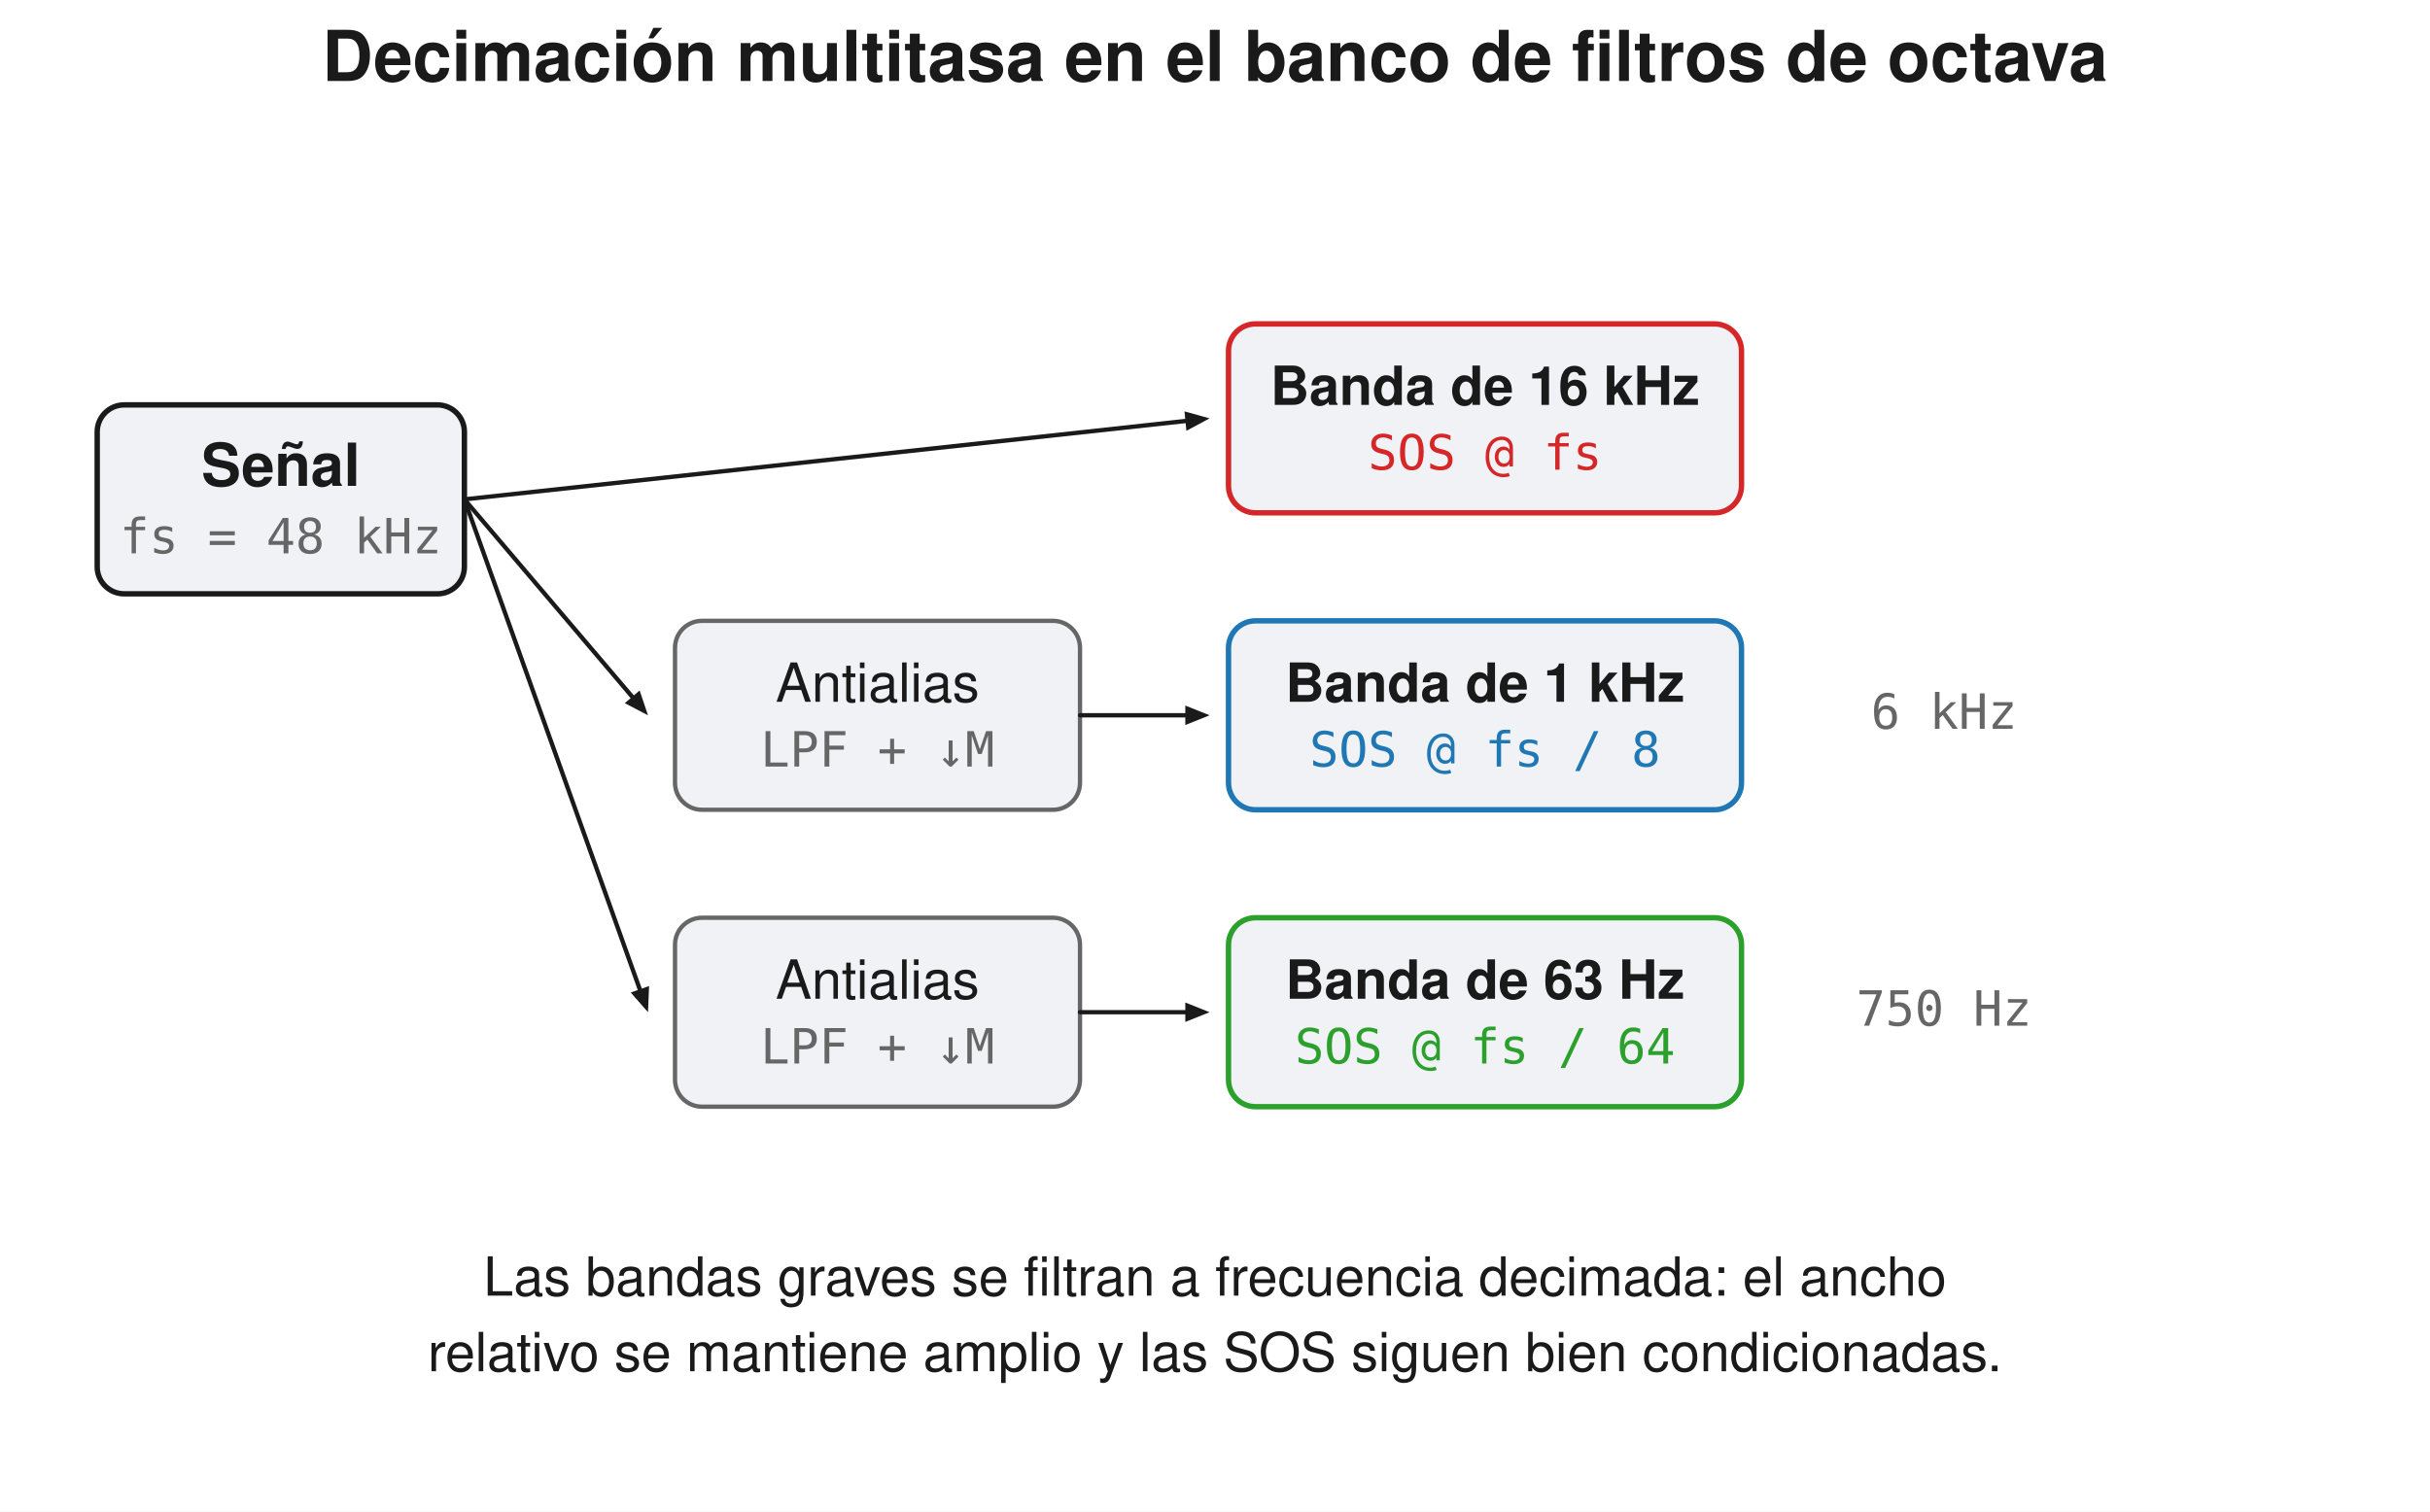
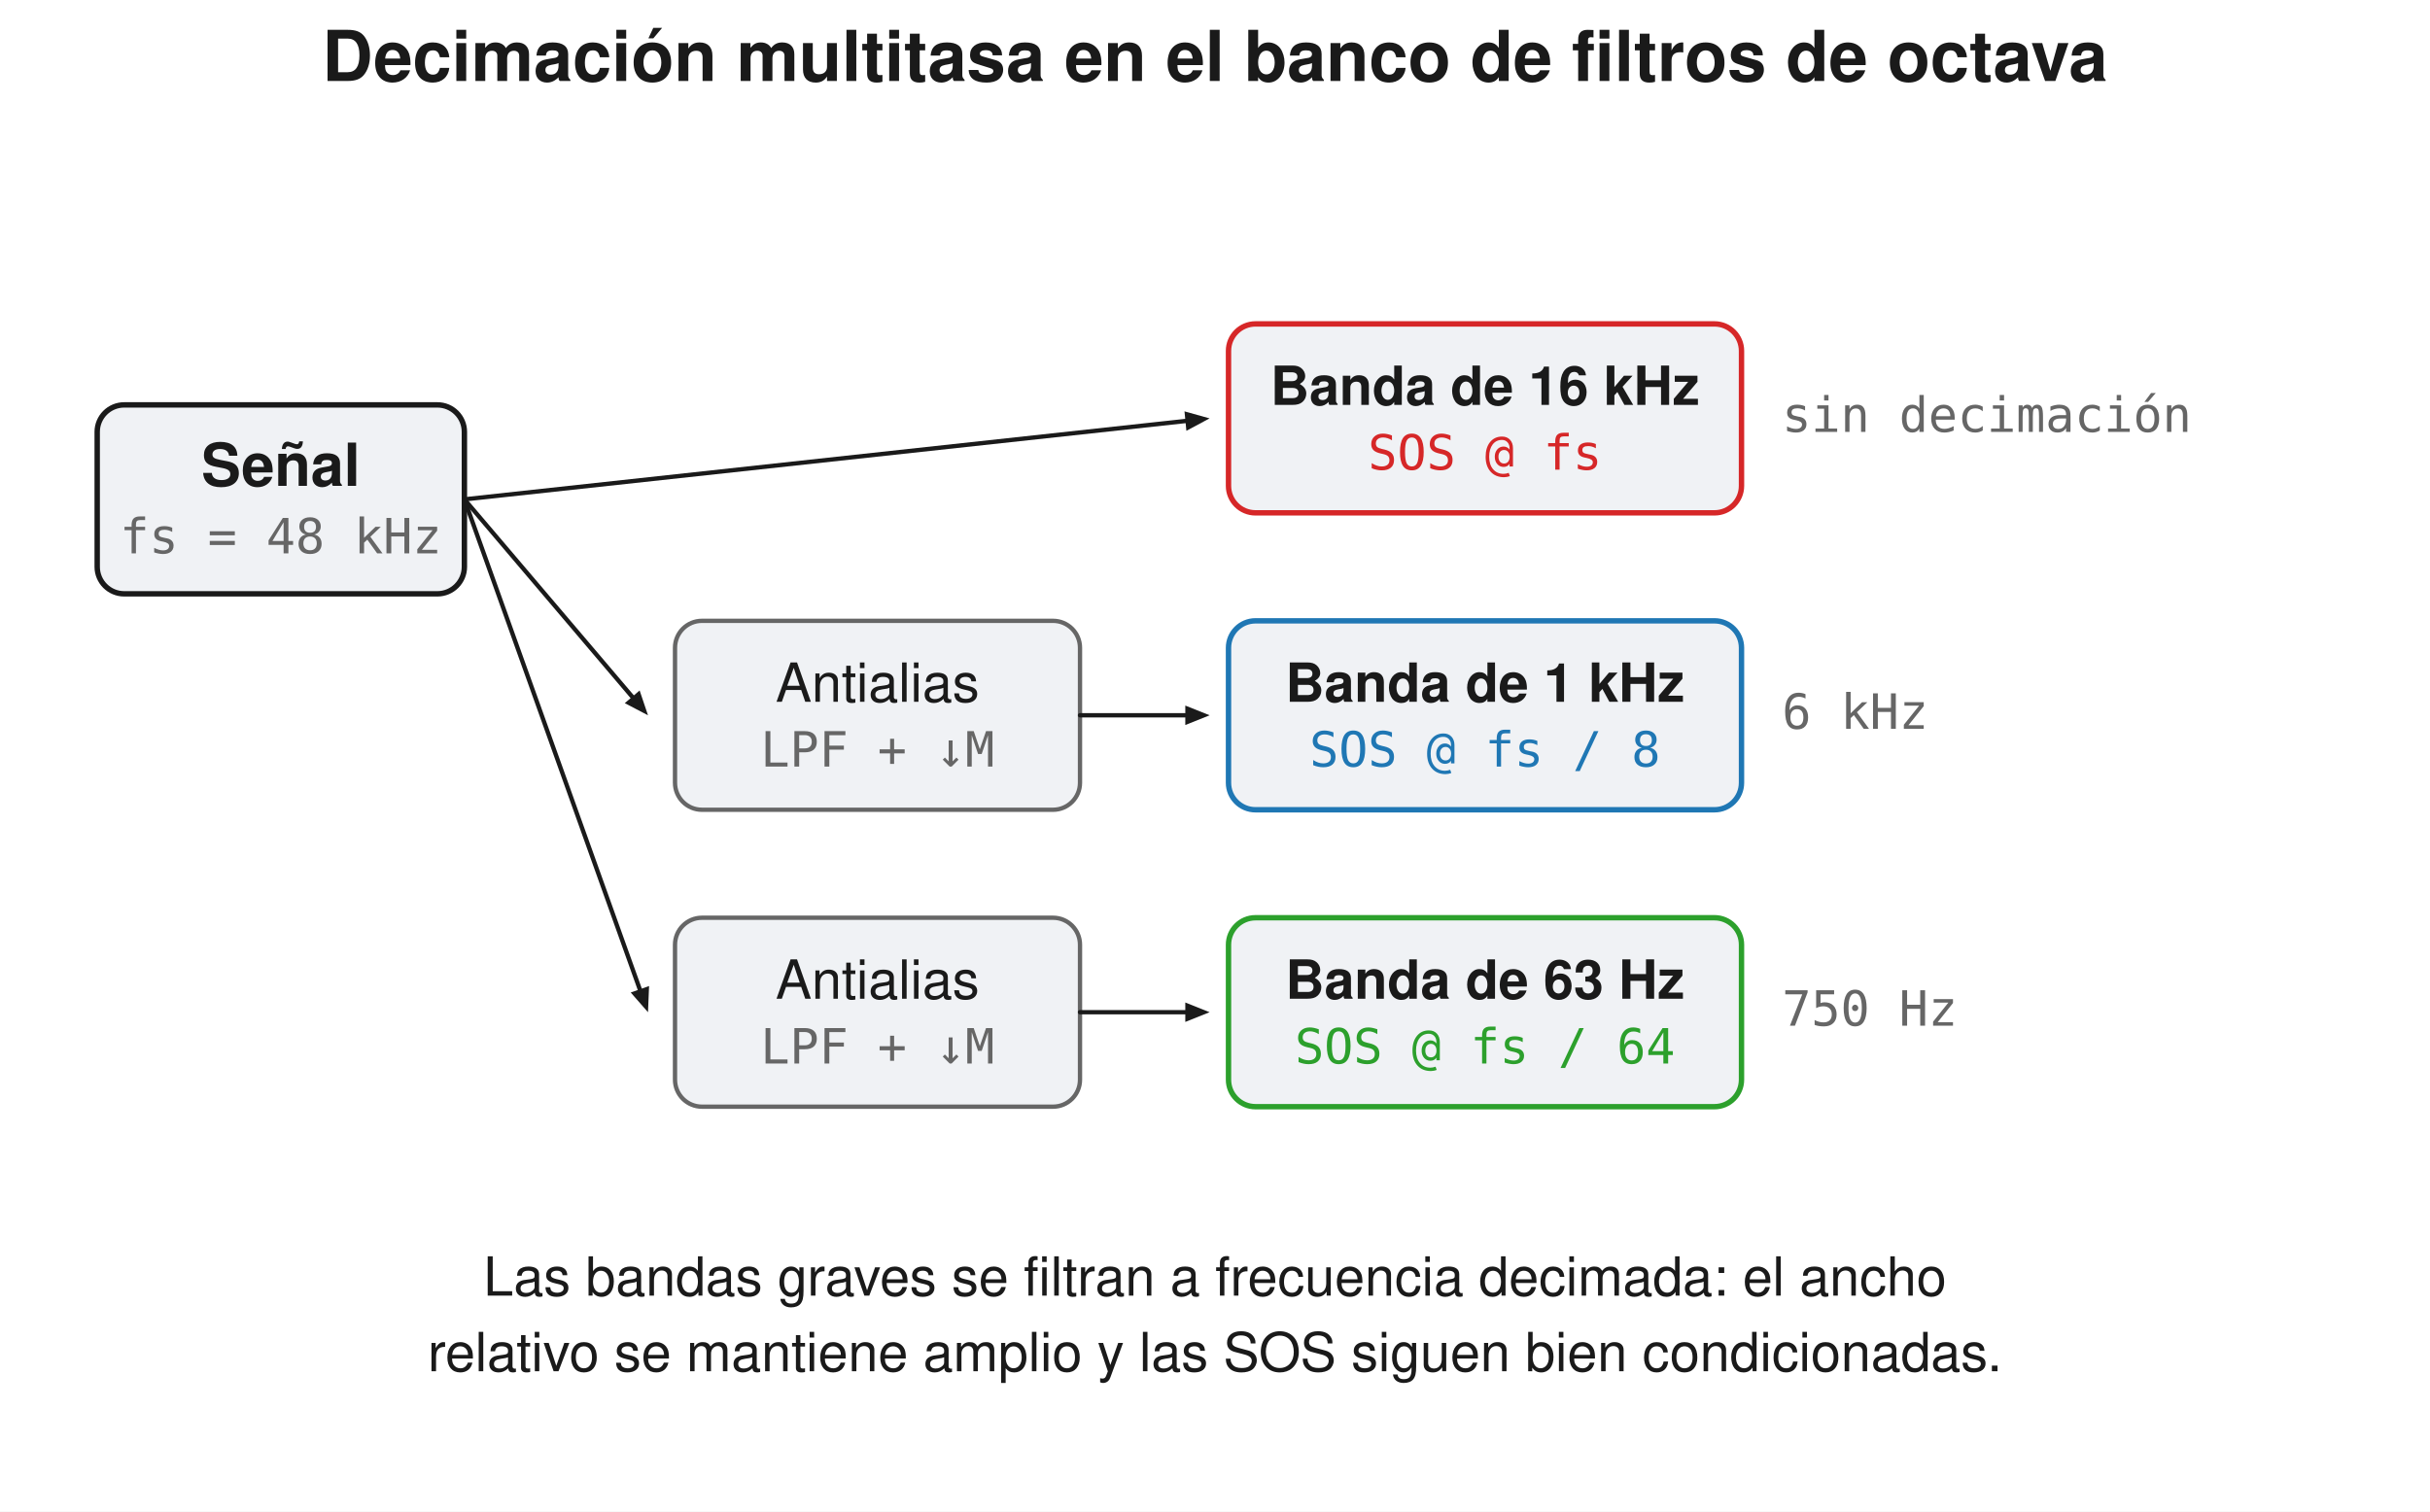
<svg xmlns="http://www.w3.org/2000/svg" width="900" height="560" viewBox="0 0 900 560">
  <rect width="900" height="560" fill="#ffffff" />
  <text x="450.0" y="30" font-family="Segoe UI, Helvetica, Arial, sans-serif" font-size="26" font-weight="600" fill="#1a1a1a" text-anchor="middle">Decimación multitasa en el banco de filtros de octava</text>
  <rect x="36" y="150" width="136" height="70" rx="10" fill="#f0f2f5" stroke="#1a1a1a" stroke-width="2" />
  <text x="104" y="180" font-family="Segoe UI, Helvetica, Arial, sans-serif" font-size="22" fill="#1a1a1a" text-anchor="middle" font-weight="600">Señal</text>
  <text x="104" y="205" font-family="Consolas, Menlo, monospace" font-size="18" fill="#666666" text-anchor="middle">fs = 48 kHz</text>
  <line x1="172" y1="185" x2="439.053" y2="155.973" stroke="#1a1a1a" stroke-width="1.6" stroke-linecap="round" />
  <path d="M 448.0 155.0 L 439.4 159.6 L 438.7 152.4 Z" fill="#1a1a1a" stroke="none" stroke-width="1.5" stroke-linejoin="round" />
  <rect x="455.0" y="120.0" width="190" height="70" rx="10" fill="#f0f2f5" stroke="#d62728" stroke-width="2" />
  <text x="550.0" y="150.0" font-family="Segoe UI, Helvetica, Arial, sans-serif" font-size="20" fill="#1a1a1a" text-anchor="middle" font-weight="600">Banda de 16 kHz</text>
  <text x="550.0" y="174.0" font-family="Consolas, Menlo, monospace" font-size="18" fill="#d62728" text-anchor="middle">SOS @ fs</text>
-   <text x="720" y="160.0" font-family="Consolas, Menlo, monospace" font-size="18" fill="#666666" text-anchor="middle" />
+   <text x="660" y="160.0" font-family="Consolas, Menlo, monospace" font-size="18" fill="#666666" text-anchor="start">sin decimación</text>
  <line x1="172" y1="185" x2="234.171" y2="258.143" stroke="#1a1a1a" stroke-width="1.6" stroke-linecap="round" />
  <path d="M 240.0 265.0 L 231.4 260.5 L 236.9 255.8 Z" fill="#1a1a1a" stroke="none" stroke-width="1.5" stroke-linejoin="round" />
  <rect x="250" y="230.0" width="150" height="70" rx="10" fill="#f0f2f5" stroke="#666666" stroke-width="1.6" />
  <text x="325" y="260.0" font-family="Segoe UI, Helvetica, Arial, sans-serif" font-size="20" fill="#1a1a1a" text-anchor="middle">Antialias</text>
  <text x="325" y="284.0" font-family="Consolas, Menlo, monospace" font-size="18" fill="#666666" text-anchor="middle">LPF + ↓M</text>
  <line x1="400" y1="265.0" x2="439.0" y2="265.0" stroke="#1a1a1a" stroke-width="1.6" stroke-linecap="round" />
  <path d="M 448.0 265.0 L 439.0 268.6 L 439.0 261.4 Z" fill="#1a1a1a" stroke="none" stroke-width="1.5" stroke-linejoin="round" />
  <rect x="455.0" y="230.0" width="190" height="70" rx="10" fill="#f0f2f5" stroke="#1f77b4" stroke-width="2" />
  <text x="550.0" y="260.0" font-family="Segoe UI, Helvetica, Arial, sans-serif" font-size="20" fill="#1a1a1a" text-anchor="middle" font-weight="600">Banda de 1 kHz</text>
  <text x="550.0" y="284.0" font-family="Consolas, Menlo, monospace" font-size="18" fill="#1f77b4" text-anchor="middle">SOS @ fs / 8</text>
-   <text x="720" y="270.0" font-family="Consolas, Menlo, monospace" font-size="18" fill="#666666" text-anchor="middle">6 kHz</text>
+   <text x="660" y="270.0" font-family="Consolas, Menlo, monospace" font-size="18" fill="#666666" text-anchor="start">6 kHz</text>
  <line x1="172" y1="185" x2="236.967" y2="366.526" stroke="#1a1a1a" stroke-width="1.6" stroke-linecap="round" />
  <path d="M 240.0 375.0 L 233.6 367.7 L 240.4 365.3 Z" fill="#1a1a1a" stroke="none" stroke-width="1.5" stroke-linejoin="round" />
  <rect x="250" y="340.0" width="150" height="70" rx="10" fill="#f0f2f5" stroke="#666666" stroke-width="1.6" />
  <text x="325" y="370.0" font-family="Segoe UI, Helvetica, Arial, sans-serif" font-size="20" fill="#1a1a1a" text-anchor="middle">Antialias</text>
  <text x="325" y="394.0" font-family="Consolas, Menlo, monospace" font-size="18" fill="#666666" text-anchor="middle">LPF + ↓M</text>
  <line x1="400" y1="375.0" x2="439.0" y2="375.0" stroke="#1a1a1a" stroke-width="1.6" stroke-linecap="round" />
  <path d="M 448.0 375.0 L 439.0 378.6 L 439.0 371.4 Z" fill="#1a1a1a" stroke="none" stroke-width="1.5" stroke-linejoin="round" />
  <rect x="455.0" y="340.0" width="190" height="70" rx="10" fill="#f0f2f5" stroke="#2ca02c" stroke-width="2" />
  <text x="550.0" y="370.0" font-family="Segoe UI, Helvetica, Arial, sans-serif" font-size="20" fill="#1a1a1a" text-anchor="middle" font-weight="600">Banda de 63 Hz</text>
  <text x="550.0" y="394.0" font-family="Consolas, Menlo, monospace" font-size="18" fill="#2ca02c" text-anchor="middle">SOS @ fs / 64</text>
-   <text x="720" y="380.0" font-family="Consolas, Menlo, monospace" font-size="18" fill="#666666" text-anchor="middle">750 Hz</text>
+   <text x="660" y="380.0" font-family="Consolas, Menlo, monospace" font-size="18" fill="#666666" text-anchor="start">750 Hz</text>
  <text x="450" y="480" font-family="Segoe UI, Helvetica, Arial, sans-serif" font-size="20" fill="#1a1a1a" text-anchor="middle">Las bandas graves se filtran a frecuencia decimada: el ancho</text>
  <text x="450" y="508" font-family="Segoe UI, Helvetica, Arial, sans-serif" font-size="20" fill="#1a1a1a" text-anchor="middle">relativo se mantiene amplio y las SOS siguen bien condicionadas.</text>
</svg>
